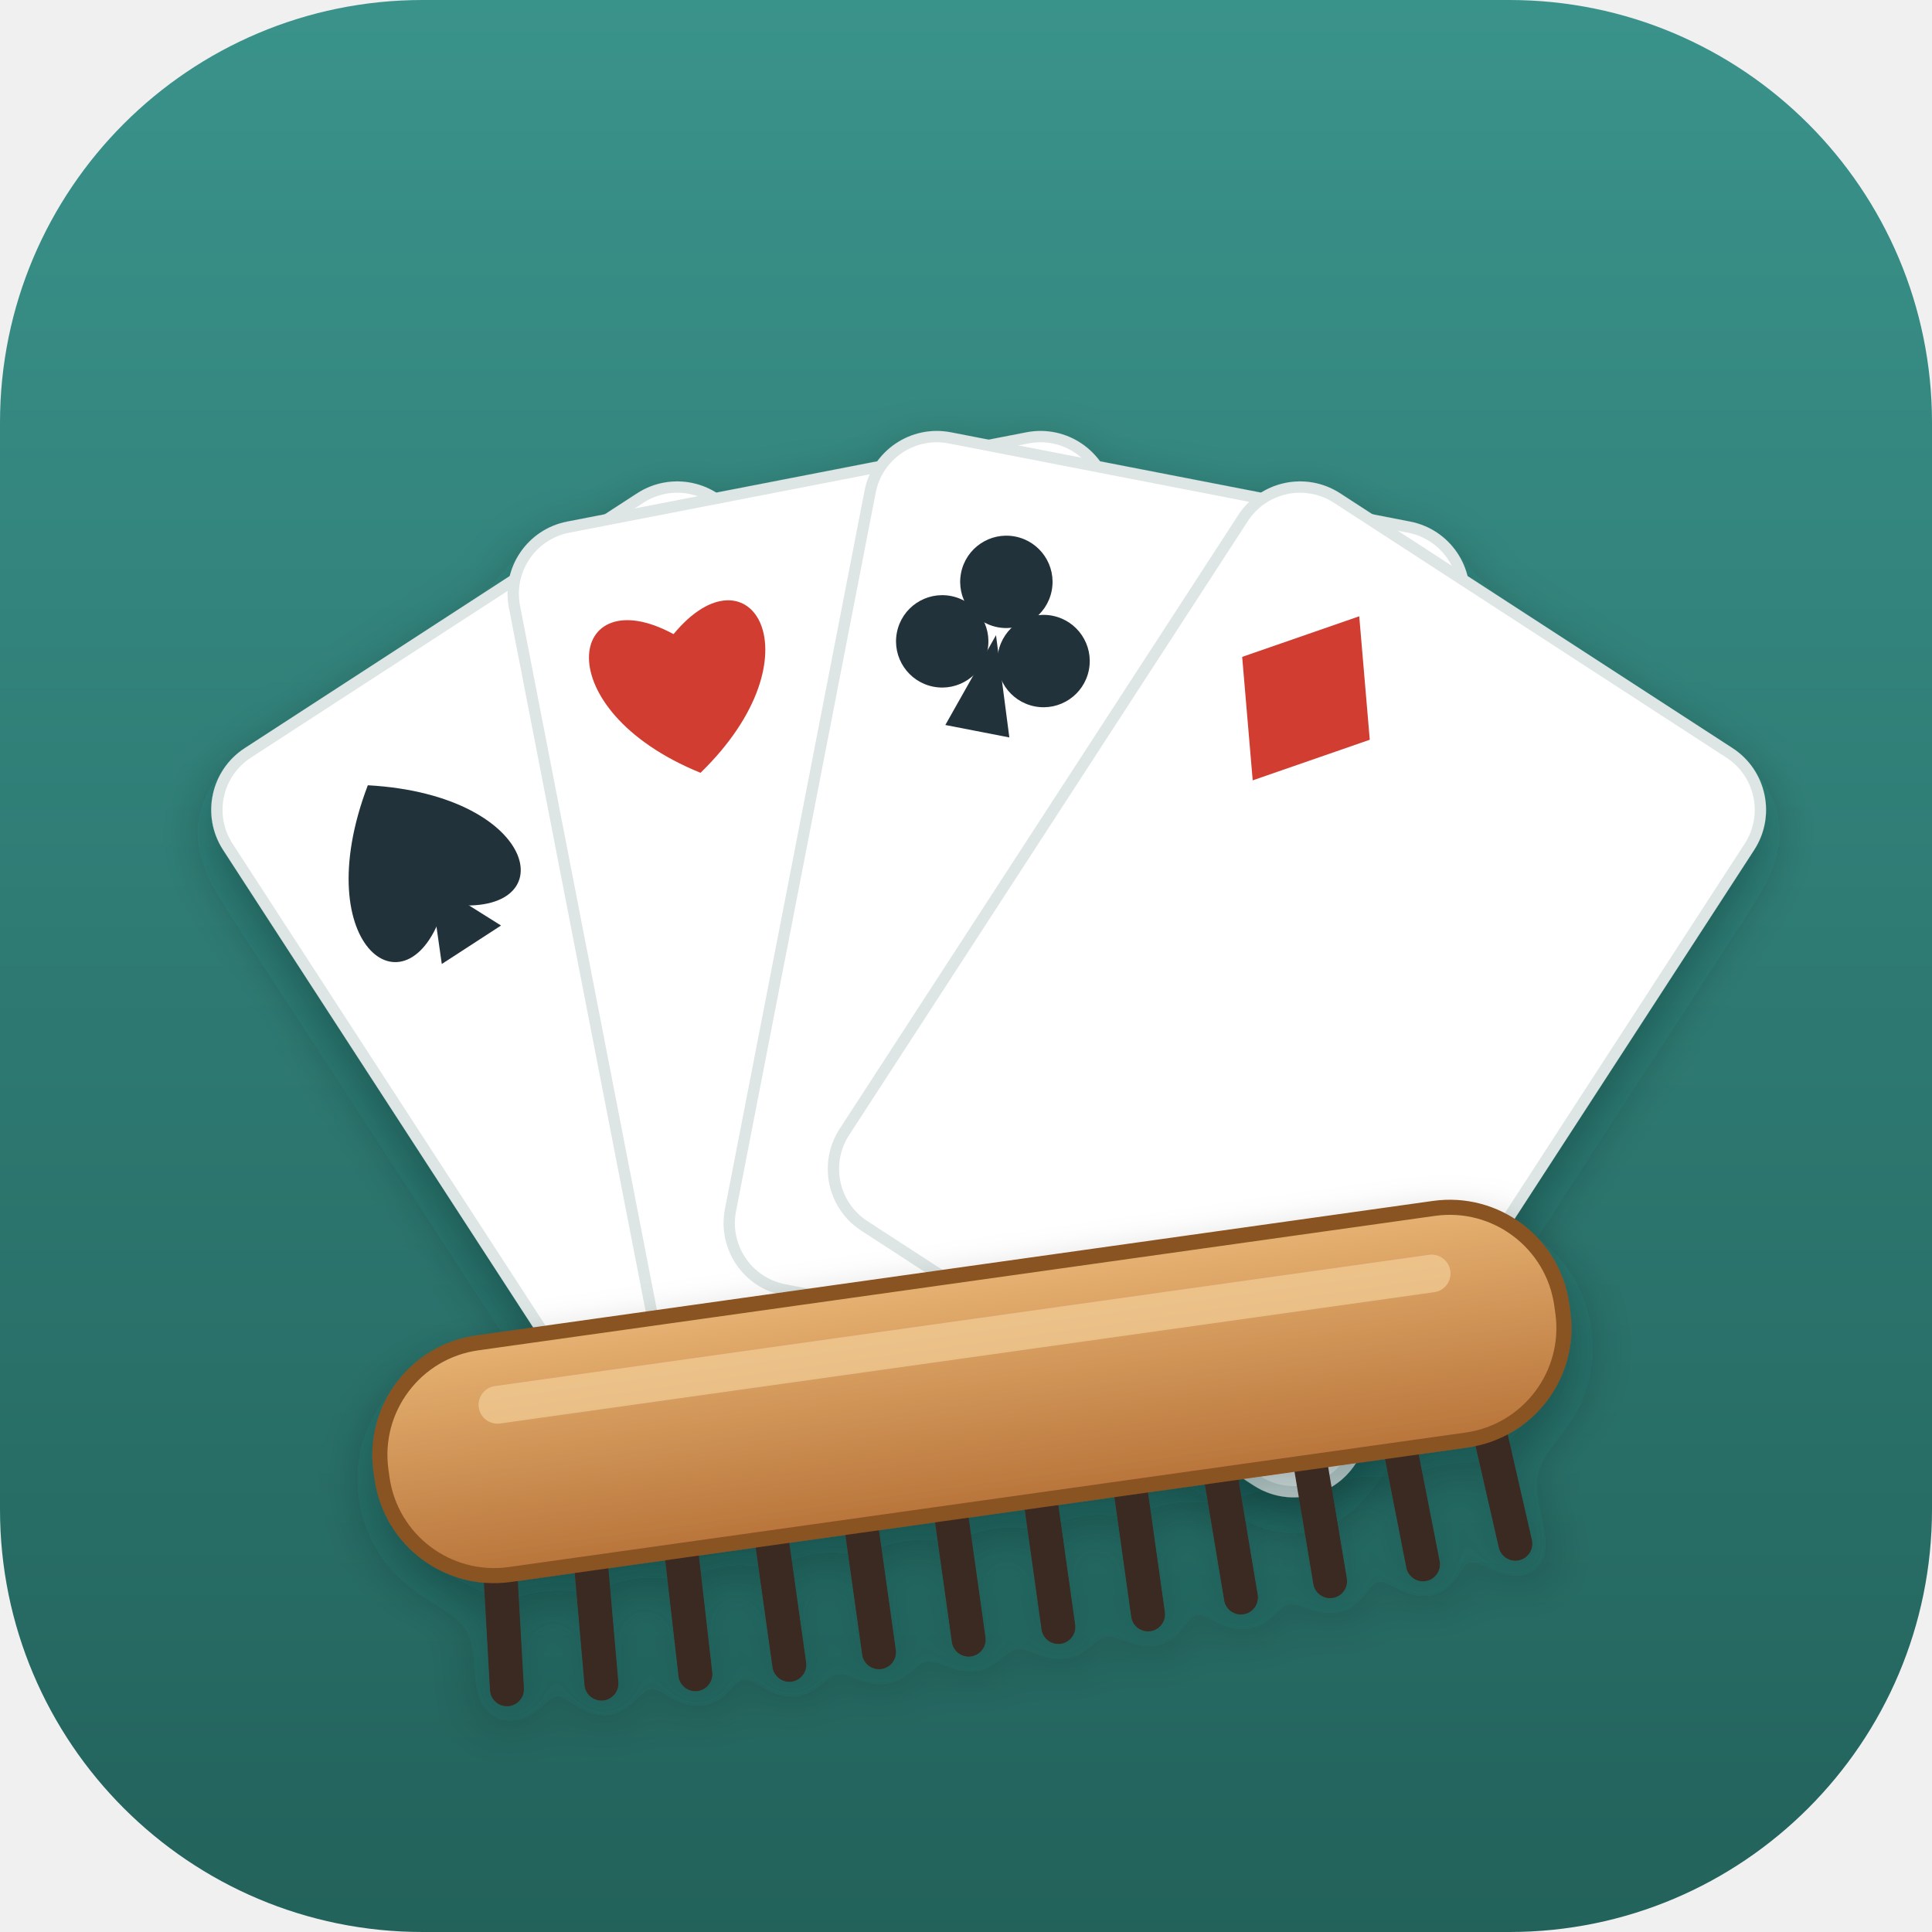
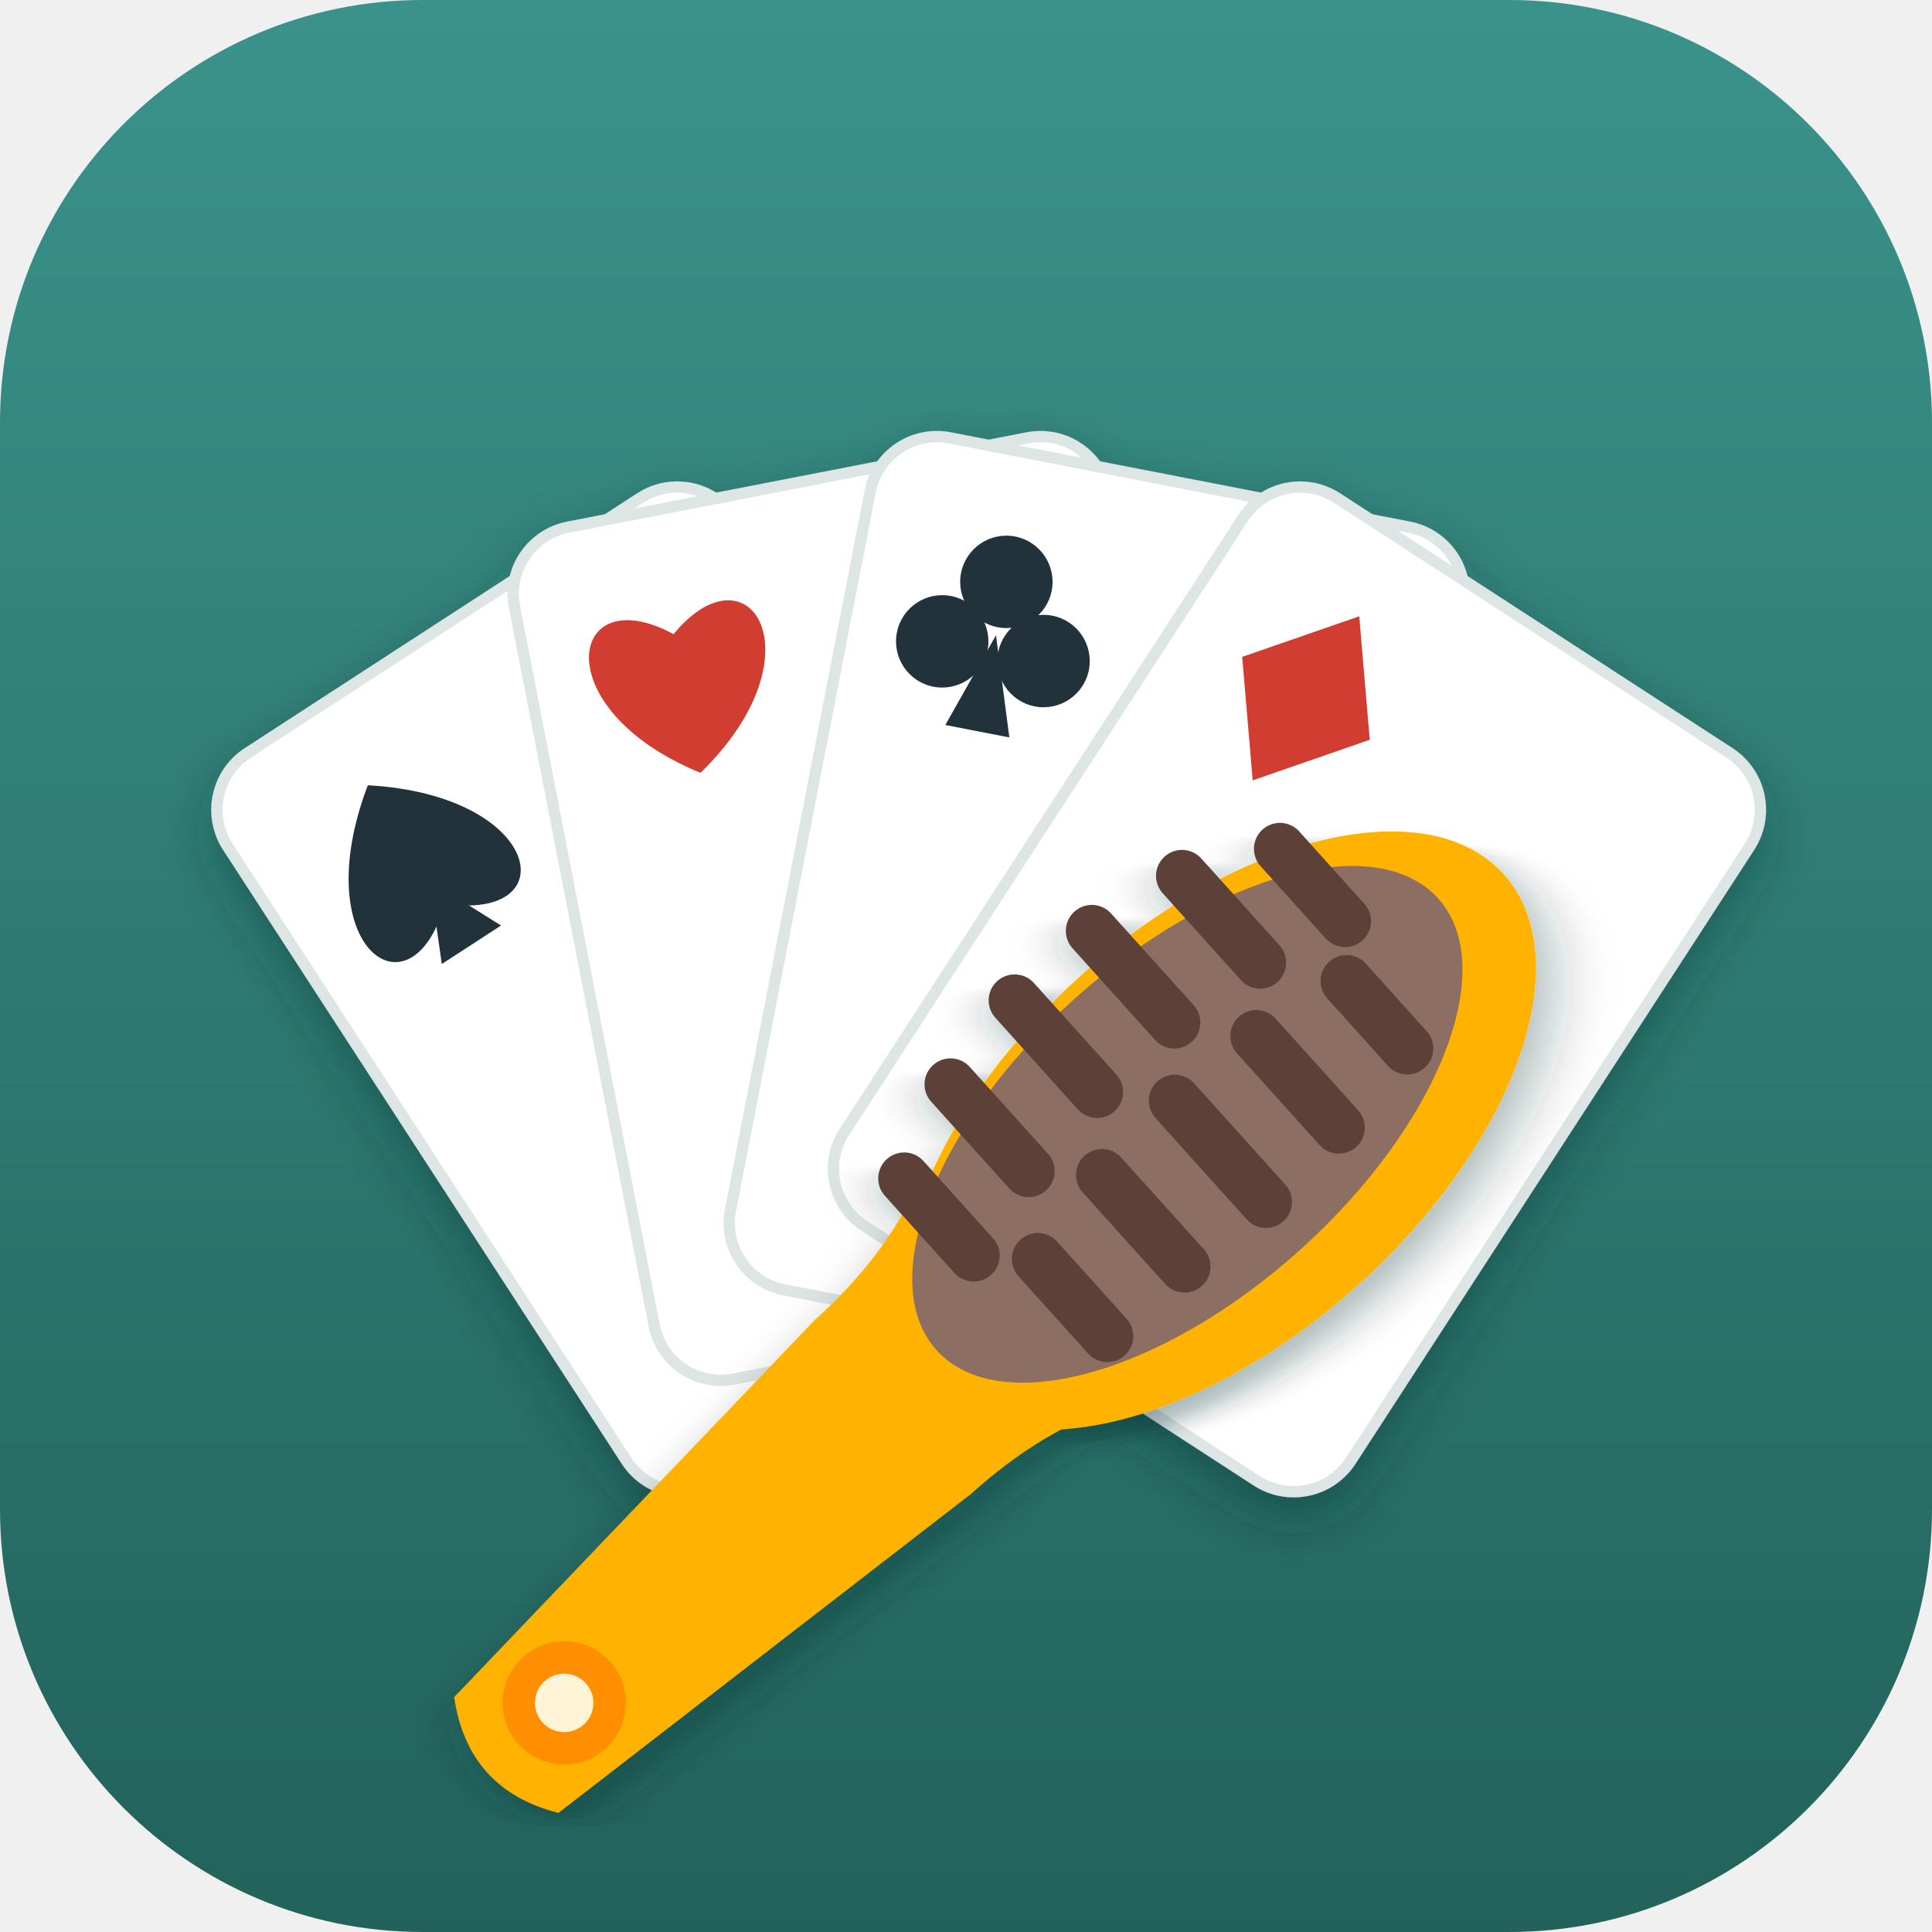
<svg xmlns="http://www.w3.org/2000/svg" viewBox="0 0 512 512">
  <defs>
    <linearGradient id="bg" x1="0" y1="0" x2="0" y2="1">
      <stop offset="0" stop-color="#3a938b" />
      <stop offset="1" stop-color="#22625b" />
    </linearGradient>
    <linearGradient id="wood" x1="0" y1="0" x2="0" y2="1">
      <stop offset="0" stop-color="#e6b272" />
      <stop offset="1" stop-color="#b8743a" />
    </linearGradient>
    <filter id="sh" x="-25%" y="-25%" width="150%" height="150%">
      <feDropShadow dx="0" dy="6" stdDeviation="7" flood-color="#0b2e2a" flood-opacity="0.35" />
    </filter>
    <path id="heart" d="M0 30 C-52 -4 -34 -50 0 -22 C34 -50 52 -4 0 30 Z" />
    <g id="spade">
      <path d="M0 -34 C-52 4 -34 48 0 18 C34 48 52 4 0 -34 Z" />
      <path d="M0 8 L-13 36 L13 36 Z" />
    </g>
    <g id="club">
      <circle cx="0" cy="-20" r="17" />
      <circle cx="-19" cy="6" r="17" />
      <circle cx="19" cy="6" r="17" />
      <path d="M0 0 L-12 36 L12 36 Z" />
    </g>
    <g id="diamond">
      <path d="M0 -36 L28 0 L0 36 L-28 0 Z" />
    </g>
    <g id="face">
      <rect x="-80" y="-115" width="160" height="230" rx="18" fill="#fff" stroke="#dde6e5" stroke-width="3" />
    </g>
  </defs>
  <rect width="512" height="512" rx="112" fill="url(#bg)" />
  <g transform="translate(262 238)" filter="url(#sh)">
    <g transform="rotate(-33 0 150)">
      <use href="#face" />
      <use href="#spade" fill="#23323b" transform="translate(-40 -66) scale(0.72)" />
    </g>
    <g transform="rotate(-11 0 150)">
      <use href="#face" />
      <use href="#heart" fill="#d23c30" transform="translate(-40 -66) scale(0.72)" />
    </g>
    <g transform="rotate(11 0 150)">
      <use href="#face" />
      <use href="#club" fill="#23323b" transform="translate(-40 -66) scale(0.72)" />
    </g>
    <g transform="rotate(33 0 150)">
      <use href="#face" />
      <use href="#diamond" fill="#d23c30" transform="translate(-40 -66) scale(0.72)" />
    </g>
  </g>
-   <g transform="translate(256 372) rotate(-8)" filter="url(#sh)">
-     <g stroke="#3b2a20" stroke-width="9" stroke-linecap="round">
-       <line x1="-128" y1="22" x2="-131" y2="58" />
-       <line x1="-104" y1="22" x2="-106" y2="60" />
-       <line x1="-80" y1="22" x2="-81" y2="61" />
-       <line x1="-56" y1="22" x2="-56" y2="62" />
-       <line x1="-32" y1="22" x2="-32" y2="62" />
-       <line x1="-8" y1="22" x2="-8" y2="62" />
-       <line x1="16" y1="22" x2="16" y2="62" />
-       <line x1="40" y1="22" x2="40" y2="62" />
-       <line x1="64" y1="22" x2="65" y2="61" />
-       <line x1="88" y1="22" x2="89" y2="60" />
-       <line x1="112" y1="22" x2="114" y2="59" />
-       <line x1="136" y1="22" x2="139" y2="57" />
+   <g transform="translate(262 350) rotate(-42) scale(0.86)" filter="url(#sh)">
+     <path d="M-200 -24 Q-216 0 -200 24 L-40 36 Q-10 36 12 46 L12 -46 Q-10 -36 -40 -36 Z" fill="#ffb300" />
+     <circle cx="-176" cy="0" r="19" fill="#ff8f00" />
+     <circle cx="-176" cy="0" r="9" fill="#fff4d6" />
+     <ellipse cx="92" cy="4" rx="118" ry="64" fill="#ffb300" />
+     <ellipse cx="86" cy="-4" rx="104" ry="52" fill="#8d6e63" />
+     <g stroke="#5d4037" stroke-width="16" stroke-linecap="round">
+       <line x1="10" y1="-50" x2="10" y2="-18" />
+       <line x1="40" y1="-62" x2="40" y2="-26" />
+       <line x1="72" y1="-68" x2="72" y2="-30" />
+       <line x1="104" y1="-68" x2="104" y2="-30" />
+       <line x1="136" y1="-62" x2="136" y2="-26" />
+       <line x1="164" y1="-48" x2="164" y2="-18" />
+       <line x1="24" y1="-4" x2="24" y2="28" />
+       <line x1="56" y1="-10" x2="56" y2="28" />
+       <line x1="88" y1="-12" x2="88" y2="30" />
+       <line x1="120" y1="-10" x2="120" y2="28" />
+       <line x1="152" y1="-4" x2="152" y2="24" />
    </g>
-     <rect x="-156" y="-34" width="316" height="62" rx="30" fill="url(#wood)" stroke="#8a5222" stroke-width="4" />
-     <rect x="-128" y="-22" width="260" height="10" rx="5" fill="#f2cf98" opacity="0.7" />
  </g>
</svg>
